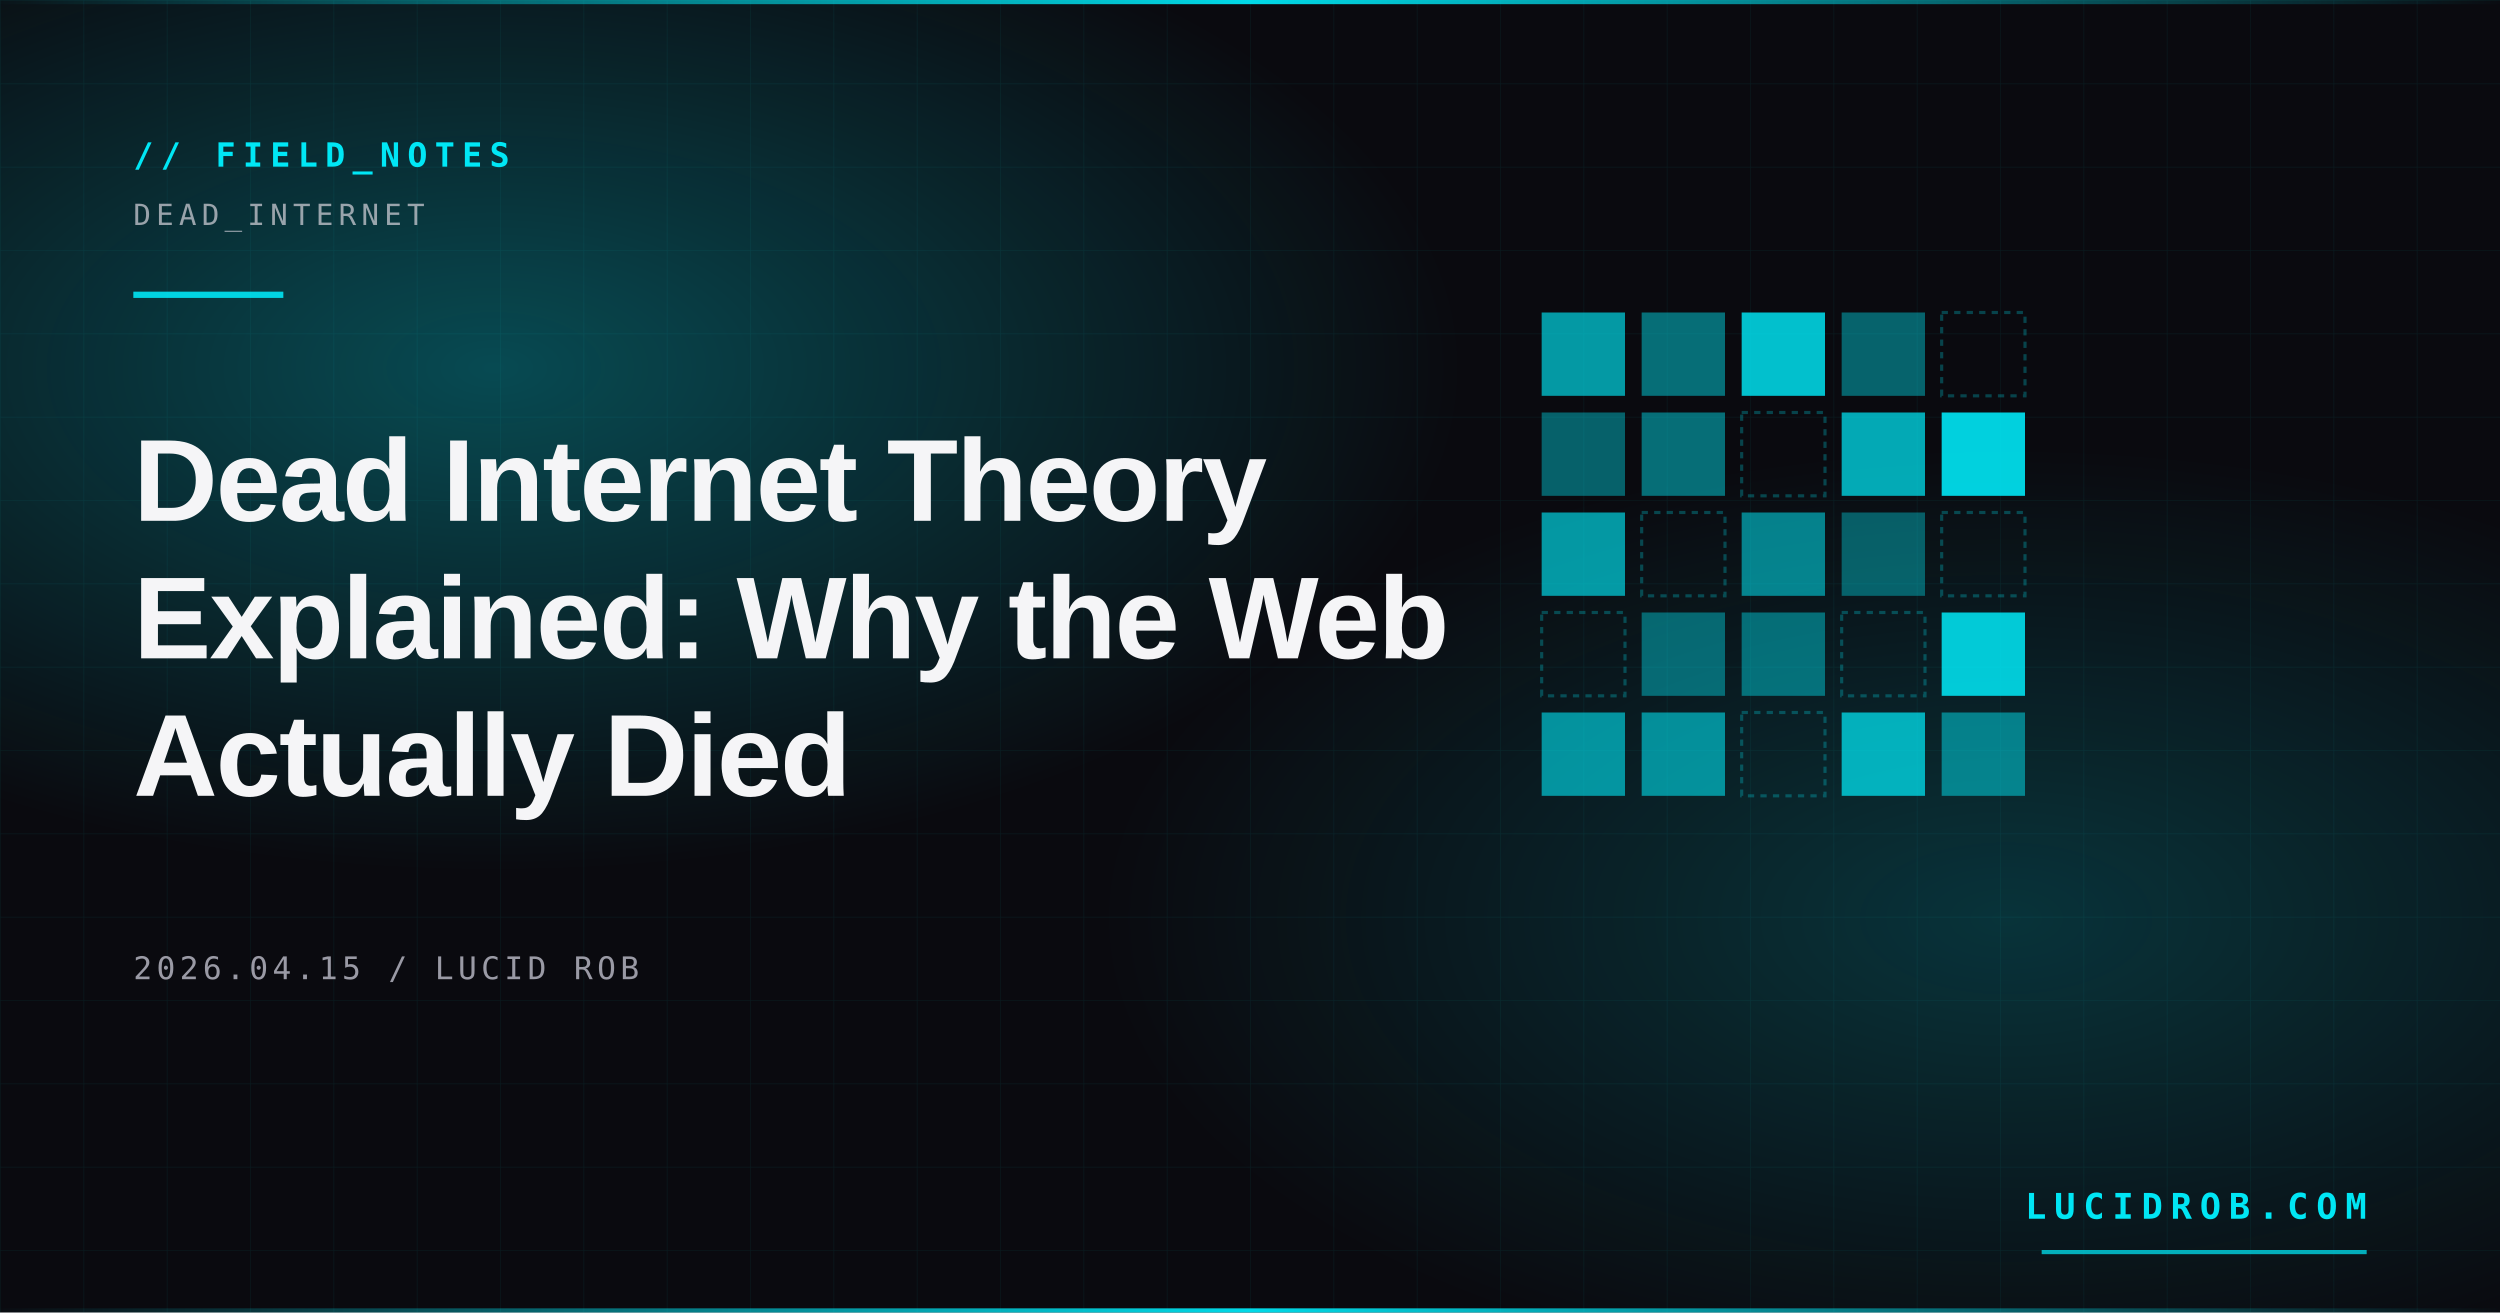
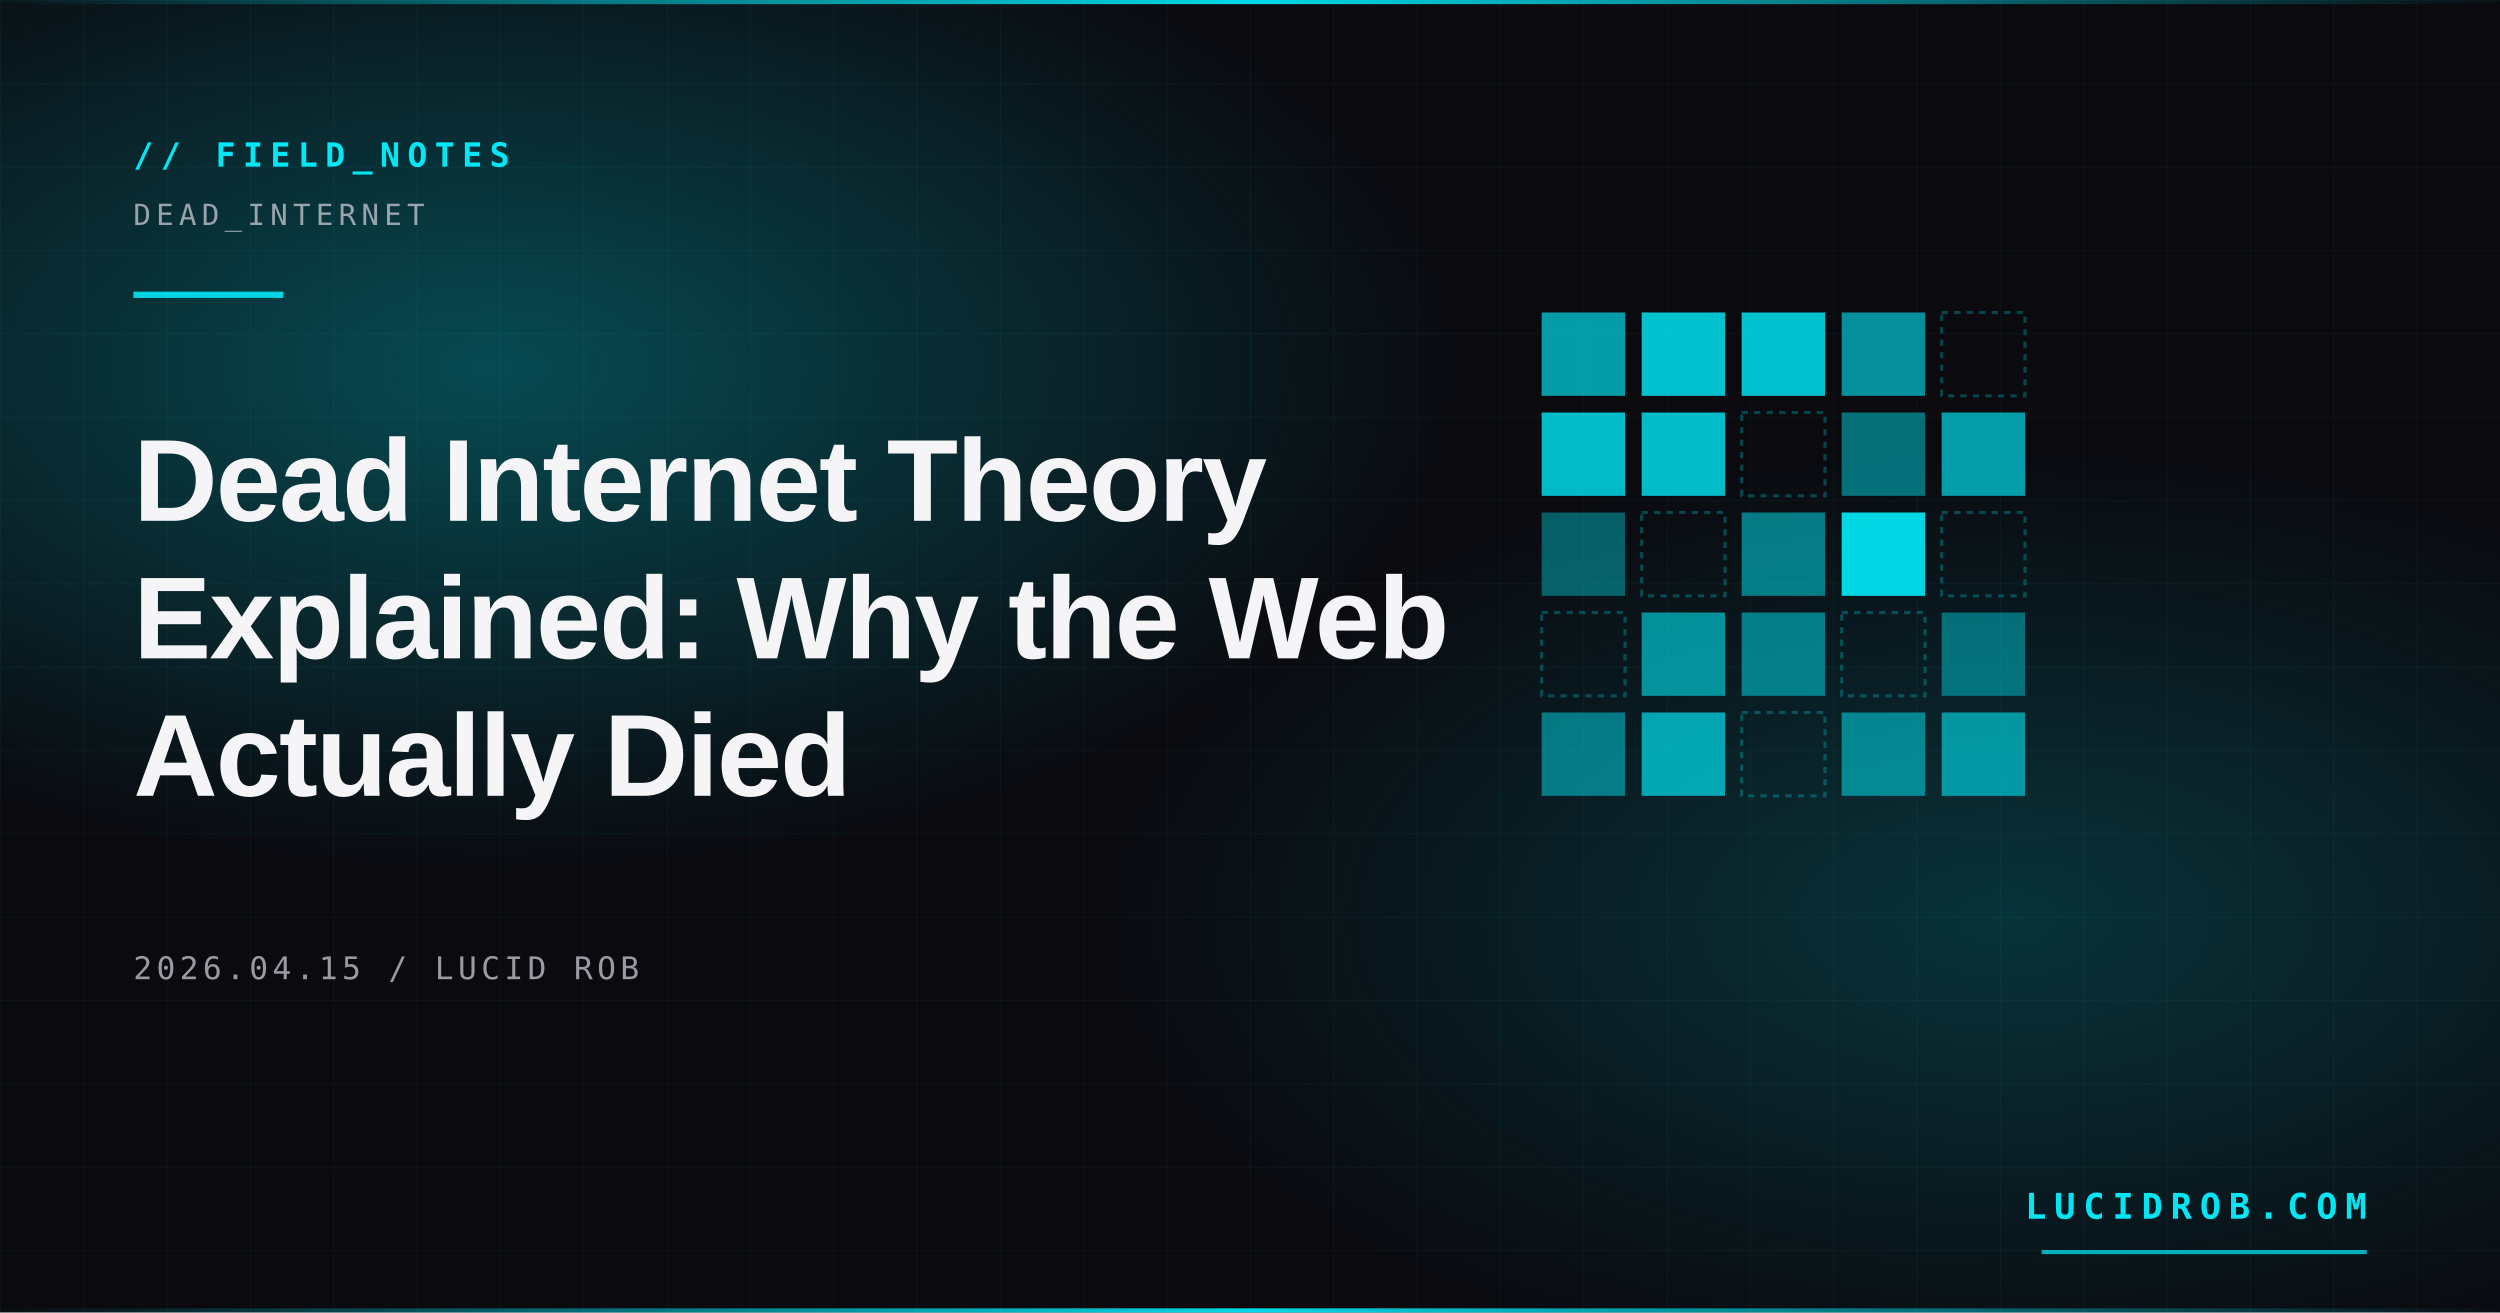
<svg xmlns="http://www.w3.org/2000/svg" width="1200" height="630" viewBox="0 0 1200 630">
  <defs>
    <radialGradient id="glow" cx="20%" cy="28%" r="70%">
      <stop offset="0" stop-color="#00f0ff" stop-opacity="0.28" />
      <stop offset="0.55" stop-color="#00f0ff" stop-opacity="0" />
    </radialGradient>
    <radialGradient id="glowR" cx="80%" cy="70%" r="60%">
      <stop offset="0" stop-color="#00f0ff" stop-opacity="0.18" />
      <stop offset="0.6" stop-color="#00f0ff" stop-opacity="0" />
    </radialGradient>
    <linearGradient id="stripe" x1="0" y1="0" x2="1" y2="0">
      <stop offset="0" stop-color="#00f0ff" stop-opacity="0" />
      <stop offset="0.5" stop-color="#00f0ff" stop-opacity="0.9" />
      <stop offset="1" stop-color="#00f0ff" stop-opacity="0" />
    </linearGradient>
    <pattern id="grid" width="40" height="40" patternUnits="userSpaceOnUse">
      <path d="M 40 0 L 0 0 0 40" fill="none" stroke="#00f0ff" stroke-width="0.5" stroke-opacity="0.08" />
    </pattern>
  </defs>
  <rect width="1200" height="630" fill="#0a0a0f" />
  <rect width="1200" height="630" fill="url(#grid)" />
  <rect width="1200" height="630" fill="url(#glow)" />
  <rect width="1200" height="630" fill="url(#glowR)" />
  <g>
-     <rect x="740" y="150" width="40" height="40" fill="#00f0ff" opacity="0.62" />
-     <rect x="788" y="150" width="40" height="40" fill="#00f0ff" opacity="0.43" />
-     <rect x="836" y="150" width="40" height="40" fill="#00f0ff" opacity="0.79" />
-     <rect x="884" y="150" width="40" height="40" fill="#00f0ff" opacity="0.39" />
+     <rect x="740" y="150" width="40" height="40" fill="#00f0ff" opacity="0.63" />
+     <rect x="788" y="150" width="40" height="40" fill="#00f0ff" opacity="0.80" />
+     <rect x="836" y="150" width="40" height="40" fill="#00f0ff" opacity="0.80" />
+     <rect x="884" y="150" width="40" height="40" fill="#00f0ff" opacity="0.58" />
    <rect x="932" y="150" width="40" height="40" fill="none" stroke="#00f0ff" stroke-width="1.5" stroke-dasharray="3 3" opacity="0.25" />
-     <rect x="740" y="198" width="40" height="40" fill="#00f0ff" opacity="0.38" />
-     <rect x="788" y="198" width="40" height="40" fill="#00f0ff" opacity="0.43" />
+     <rect x="740" y="198" width="40" height="40" fill="#00f0ff" opacity="0.77" />
+     <rect x="788" y="198" width="40" height="40" fill="#00f0ff" opacity="0.77" />
    <rect x="836" y="198" width="40" height="40" fill="none" stroke="#00f0ff" stroke-width="1.5" stroke-dasharray="3 3" opacity="0.25" />
-     <rect x="884" y="198" width="40" height="40" fill="#00f0ff" opacity="0.69" />
-     <rect x="932" y="198" width="40" height="40" fill="#00f0ff" opacity="0.86" />
-     <rect x="740" y="246" width="40" height="40" fill="#00f0ff" opacity="0.61" />
+     <rect x="884" y="198" width="40" height="40" fill="#00f0ff" opacity="0.44" />
+     <rect x="932" y="198" width="40" height="40" fill="#00f0ff" opacity="0.64" />
+     <rect x="740" y="246" width="40" height="40" fill="#00f0ff" opacity="0.36" />
    <rect x="788" y="246" width="40" height="40" fill="none" stroke="#00f0ff" stroke-width="1.5" stroke-dasharray="3 3" opacity="0.25" />
-     <rect x="836" y="246" width="40" height="40" fill="#00f0ff" opacity="0.51" />
-     <rect x="884" y="246" width="40" height="40" fill="#00f0ff" opacity="0.35" />
+     <rect x="836" y="246" width="40" height="40" fill="#00f0ff" opacity="0.48" />
+     <rect x="884" y="246" width="40" height="40" fill="#00f0ff" opacity="0.88" />
    <rect x="932" y="246" width="40" height="40" fill="none" stroke="#00f0ff" stroke-width="1.5" stroke-dasharray="3 3" opacity="0.25" />
    <rect x="740" y="294" width="40" height="40" fill="none" stroke="#00f0ff" stroke-width="1.5" stroke-dasharray="3 3" opacity="0.25" />
-     <rect x="788" y="294" width="40" height="40" fill="#00f0ff" opacity="0.38" />
-     <rect x="836" y="294" width="40" height="40" fill="#00f0ff" opacity="0.40" />
+     <rect x="788" y="294" width="40" height="40" fill="#00f0ff" opacity="0.56" />
+     <rect x="836" y="294" width="40" height="40" fill="#00f0ff" opacity="0.47" />
    <rect x="884" y="294" width="40" height="40" fill="none" stroke="#00f0ff" stroke-width="1.5" stroke-dasharray="3 3" opacity="0.25" />
-     <rect x="932" y="294" width="40" height="40" fill="#00f0ff" opacity="0.82" />
-     <rect x="740" y="342" width="40" height="40" fill="#00f0ff" opacity="0.57" />
-     <rect x="788" y="342" width="40" height="40" fill="#00f0ff" opacity="0.54" />
+     <rect x="932" y="294" width="40" height="40" fill="#00f0ff" opacity="0.40" />
+     <rect x="740" y="342" width="40" height="40" fill="#00f0ff" opacity="0.45" />
+     <rect x="788" y="342" width="40" height="40" fill="#00f0ff" opacity="0.65" />
    <rect x="836" y="342" width="40" height="40" fill="none" stroke="#00f0ff" stroke-width="1.5" stroke-dasharray="3 3" opacity="0.25" />
-     <rect x="884" y="342" width="40" height="40" fill="#00f0ff" opacity="0.69" />
-     <rect x="932" y="342" width="40" height="40" fill="#00f0ff" opacity="0.46" />
+     <rect x="884" y="342" width="40" height="40" fill="#00f0ff" opacity="0.49" />
+     <rect x="932" y="342" width="40" height="40" fill="#00f0ff" opacity="0.57" />
  </g>
  <rect x="0" y="0" width="1200" height="2" fill="url(#stripe)" />
  <rect x="0" y="628" width="1200" height="2" fill="url(#stripe)" />
  <text x="64" y="80" font-family="'JetBrains Mono','Menlo',monospace" font-size="16" font-weight="600" fill="#00f0ff" letter-spacing="0.22em" opacity="0.95">// FIELD_NOTES</text>
  <text x="64" y="108" font-family="'JetBrains Mono','Menlo',monospace" font-size="14" font-weight="500" fill="#c9c9d1" letter-spacing="0.18em" opacity="0.75">DEAD_INTERNET</text>
  <rect x="64" y="140" width="72" height="3" fill="#00f0ff" opacity="0.85" />
  <text x="64" y="250" font-family="'Space Grotesk','Helvetica Neue',Arial,sans-serif" font-size="56" font-weight="700" fill="#f5f5f7" letter-spacing="-0.015em">Dead Internet Theory</text>
  <text x="64" y="316" font-family="'Space Grotesk','Helvetica Neue',Arial,sans-serif" font-size="56" font-weight="700" fill="#f5f5f7" letter-spacing="-0.015em">Explained: Why the Web</text>
  <text x="64" y="382" font-family="'Space Grotesk','Helvetica Neue',Arial,sans-serif" font-size="56" font-weight="700" fill="#f5f5f7" letter-spacing="-0.015em">Actually Died</text>
  <text x="64" y="470" font-family="'JetBrains Mono','Menlo',monospace" font-size="15" font-weight="500" fill="#9a9aa5" letter-spacing="0.14em">2026.04.15  /  LUCID ROB</text>
  <text x="1136" y="585" text-anchor="end" font-family="'JetBrains Mono','Menlo',monospace" font-size="17" font-weight="700" fill="#00f0ff" letter-spacing="0.22em" opacity="0.95">LUCIDROB.COM</text>
  <rect x="980" y="600" width="156" height="2" fill="#00f0ff" opacity="0.7" />
</svg>
